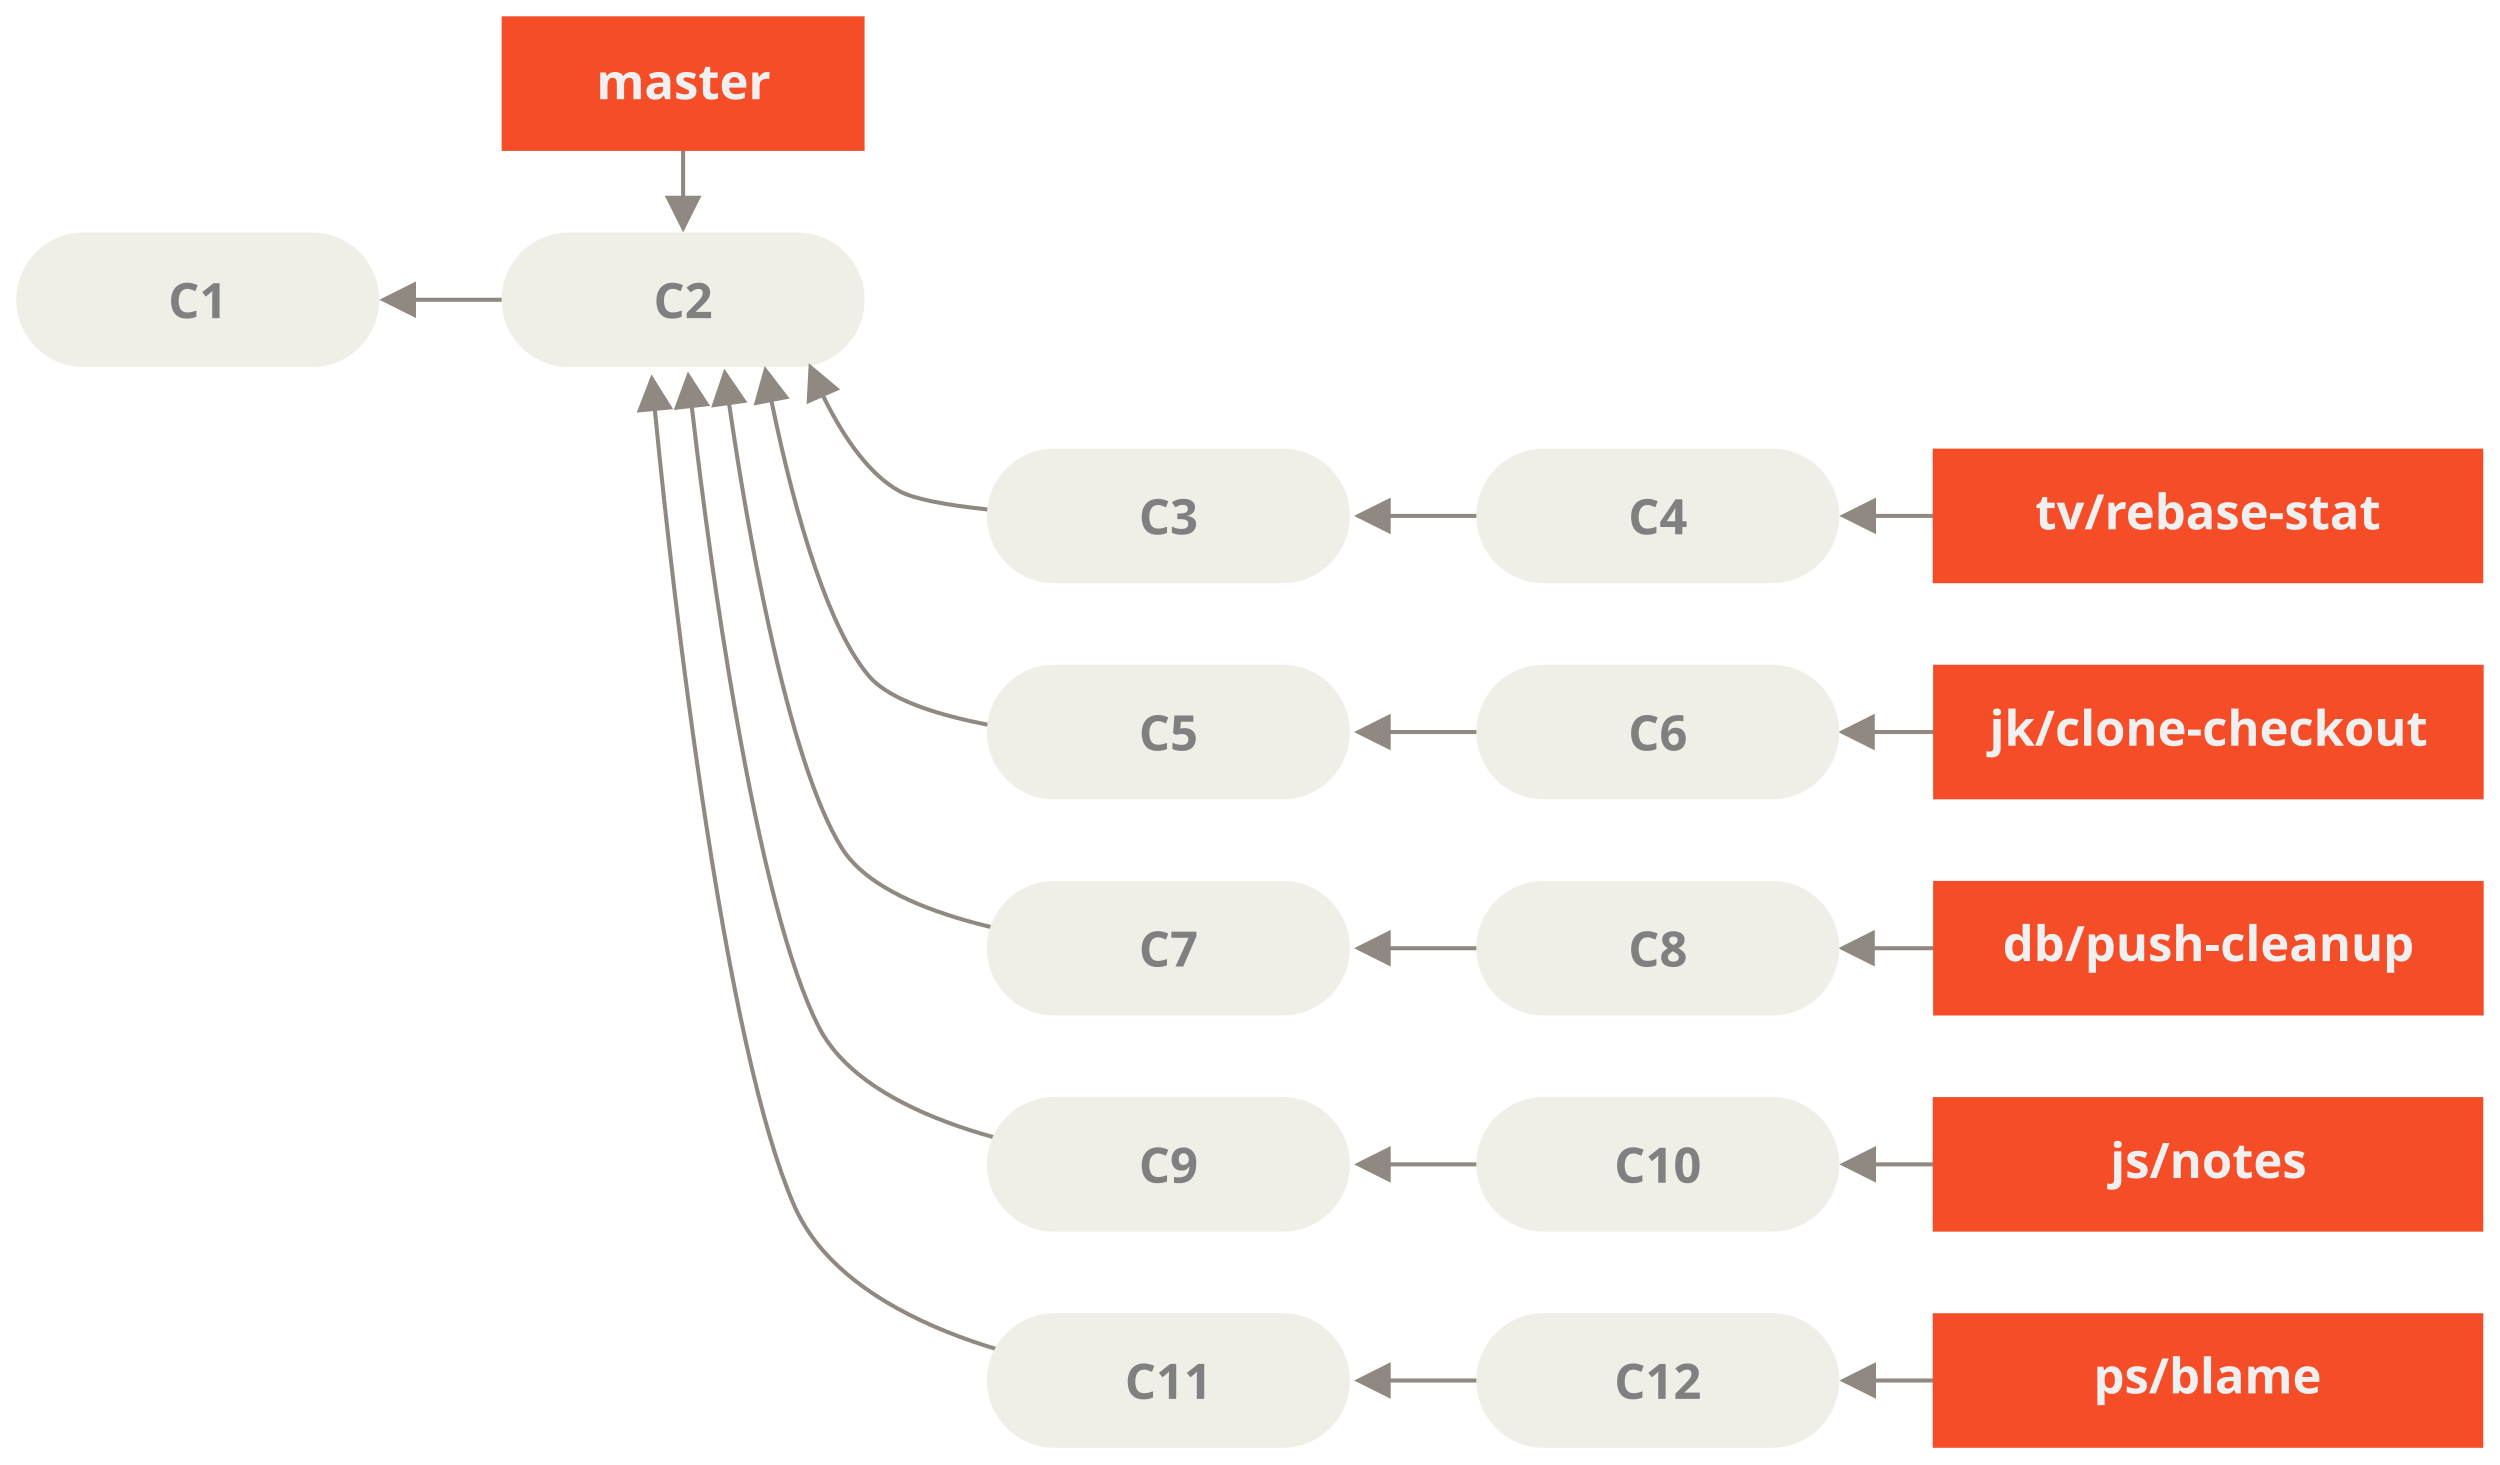
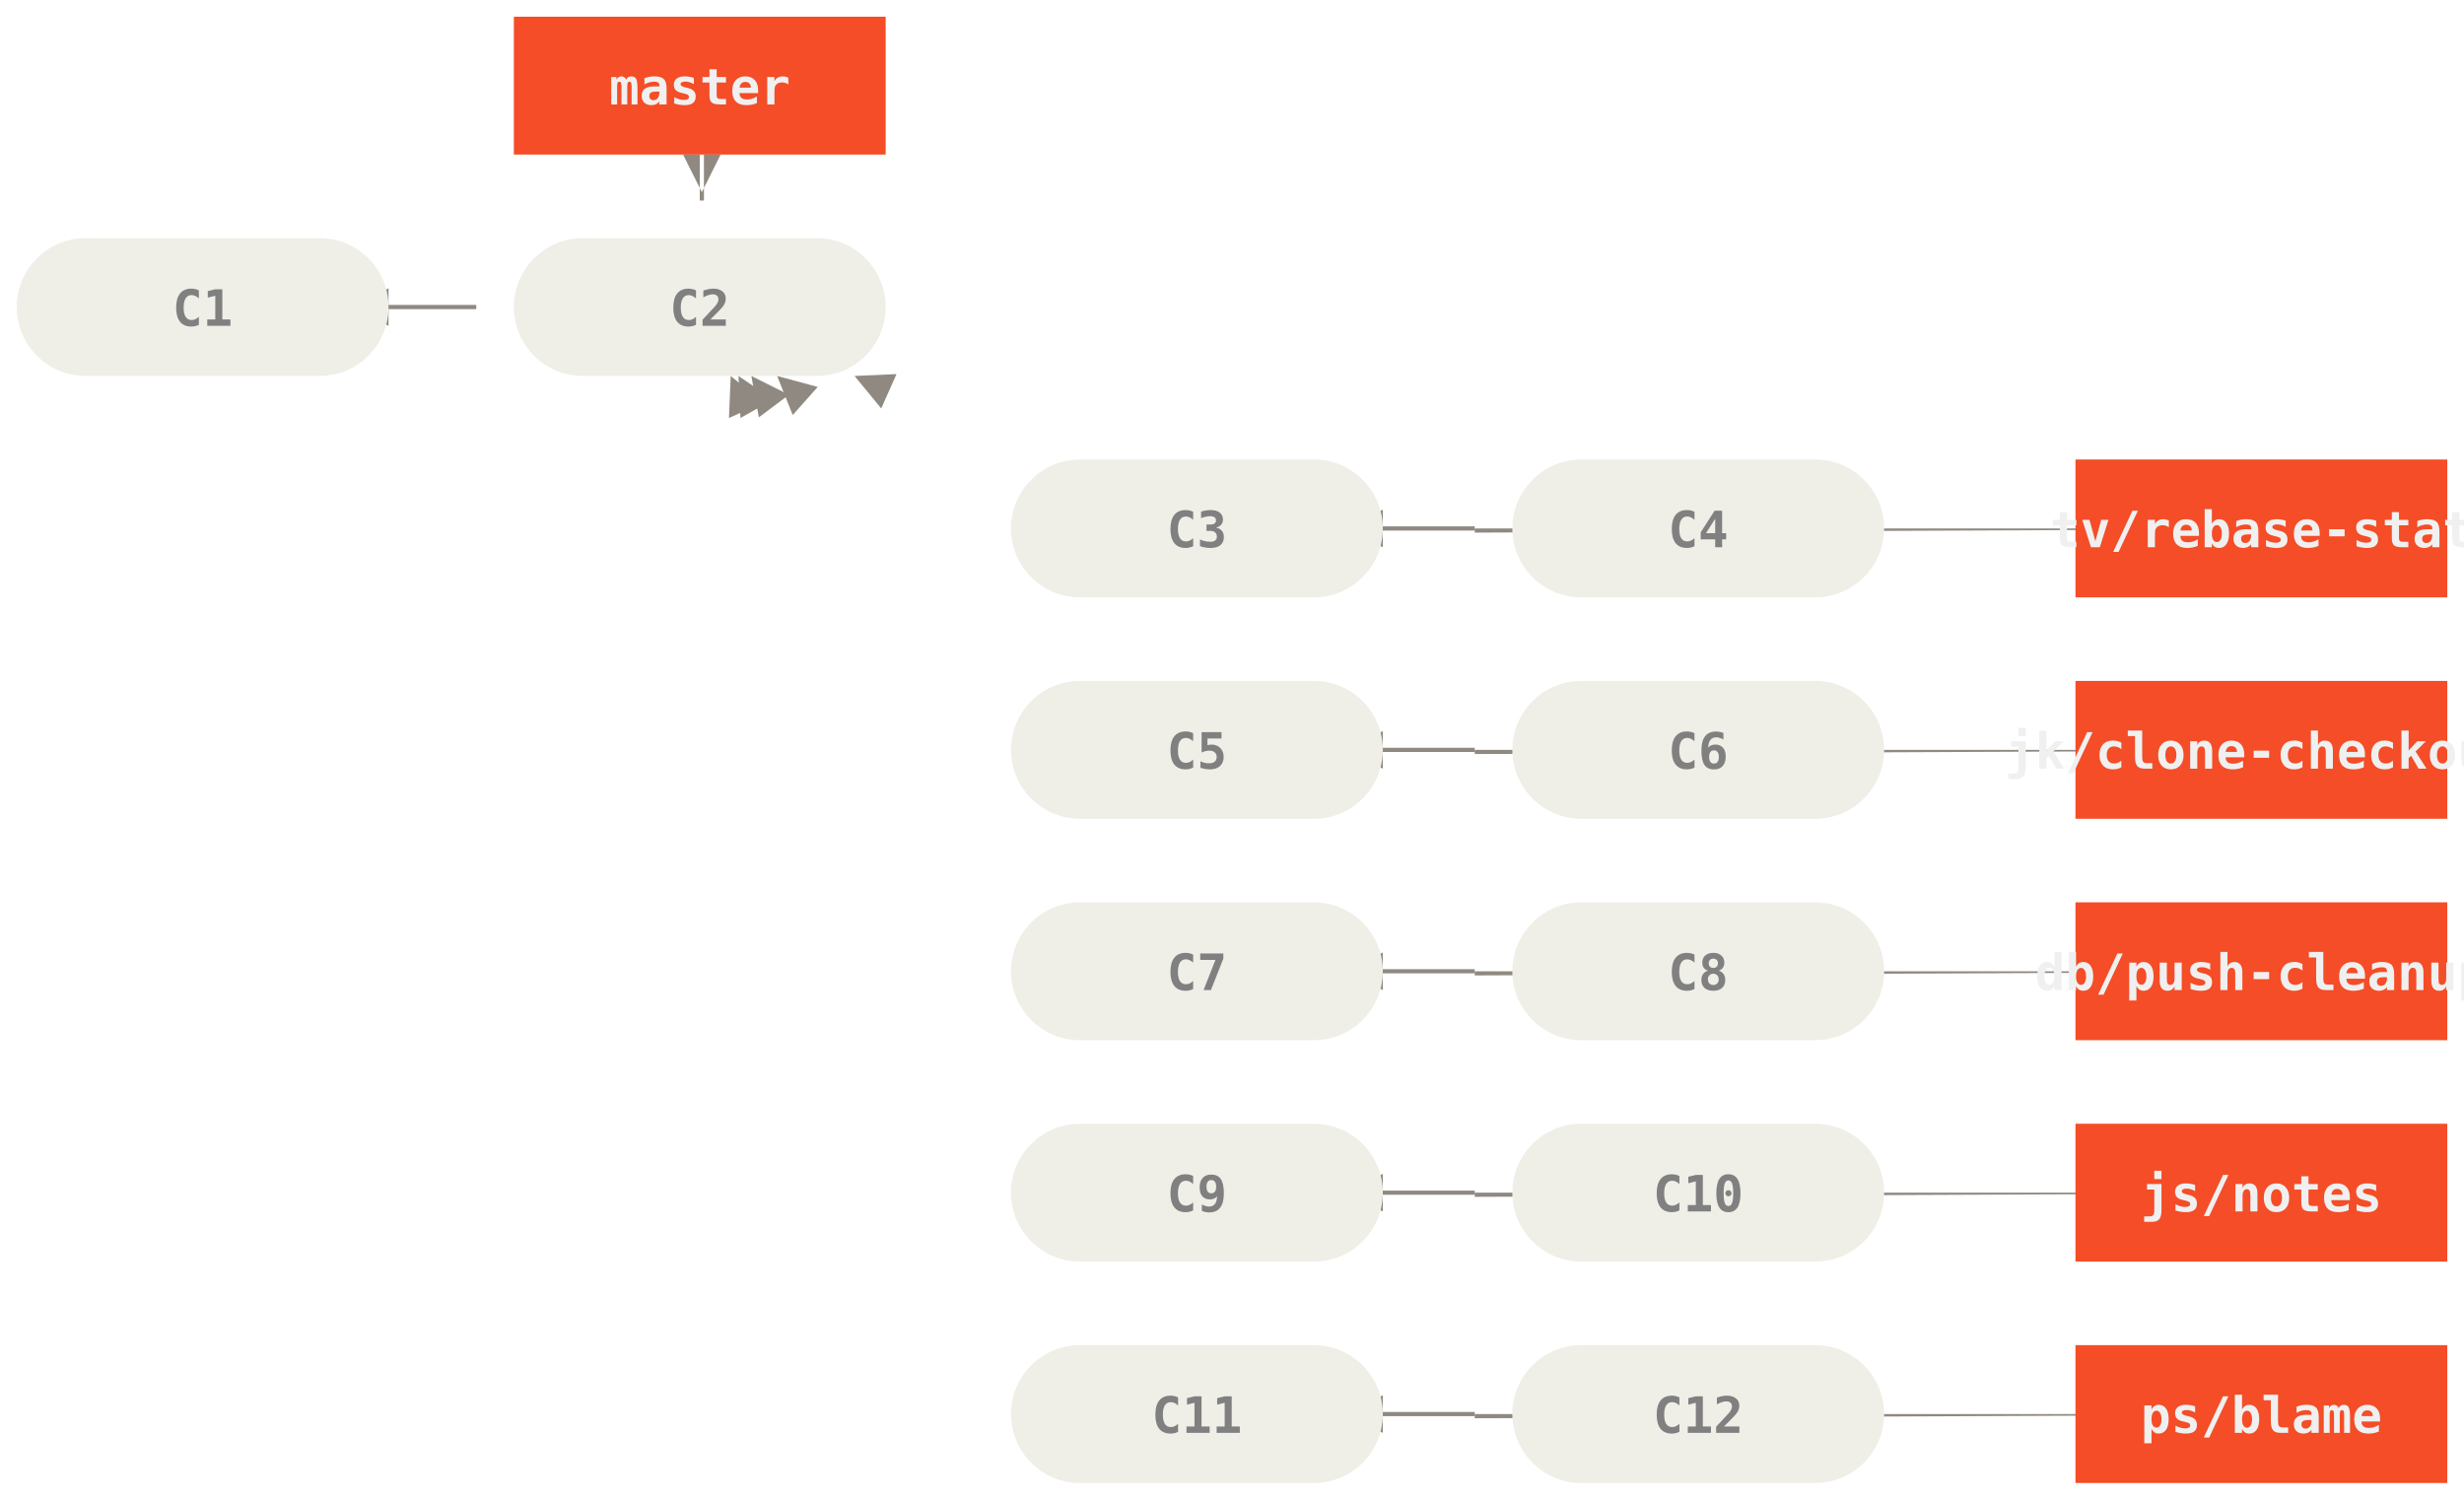
- <svg xmlns="http://www.w3.org/2000/svg" id="svg5493" version="1.1" viewBox="0 0 613 359">
-   <g id="g5819" transform="translate(0,-4)">
-     <path id="Line-2" transform="translate(125,8)" d="m42 44v-28h1v28h4l-4.5 9-4.5-9z" style="fill:#8f8981" />
-     <g id="g5614">
-       <rect id="Rectangle-2" transform="matrix(.83962 0 0 1 123 8)" width="106" height="33" style="fill-rule:evenodd;fill:#f44d27" />
-       <text id="master" transform="translate(114.6 8.316)" font-size="12px" font-weight="700" style="fill-rule:evenodd;fill:#979797;font-family:'Source Code Pro';font-size:12px;font-weight:700;text-anchor:middle">
-         <tspan id="tspan5317" x="53" y="20" style="fill:#f0f0f0">master</tspan>
-       </text>
-     </g>
-     <g id="g5646">
-       <path id="path5322" transform="translate(451,114)" d="m9 16h58v1h-58v4l-9-4.5 9-4.5z" style="fill:#8f8981" />
-       <g id="g5639">
-         <rect id="rect5324" transform="matrix(.93103 0 0 1 473.9 114)" width="145" height="33" style="fill-rule:evenodd;fill:#f44d27" />
-         <text id="text5328" transform="translate(468.9 113.8)" font-size="12px" font-weight="700" style="fill-rule:evenodd;fill:#979797;font-family:'Source Code Pro';font-size:12px;font-weight:700;text-anchor:middle">
-           <tspan id="tspan5326" x="72.5" y="20" style="fill:#f0f0f0">tv/rebase-stat</tspan>
-         </text>
-       </g>
-     </g>
-     <g id="g5658">
-       <path id="path5333" transform="translate(450.7,167)" d="m9 16h58v1h-58v4l-9-4.5 9-4.5z" style="fill:#8f8981" />
-       <g id="g5651">
-         <rect id="rect5335" transform="matrix(.93103 0 0 1 474 167)" width="145" height="33" style="fill-rule:evenodd;fill:#f44d27" />
-         <text id="text5339" transform="translate(469.05 166.85)" font-size="12px" font-weight="700" style="fill-rule:evenodd;fill:#979797;font-family:'Source Code Pro';font-size:12px;font-weight:700;text-anchor:middle">
-           <tspan id="tspan5337" x="72.5" y="20" style="fill:#f0f0f0">jk/clone-checkout</tspan>
-         </text>
-       </g>
-     </g>
-     <g id="g5678">
-       <path id="path5344" transform="translate(450.7,220)" d="m9 16h58v1h-58v4l-9-4.5 9-4.5z" style="fill:#8f8981" />
-       <g id="g5671">
-         <rect id="rect5346" transform="matrix(.93103 0 0 1 474 220)" width="145" height="33" style="fill-rule:evenodd;fill:#f44d27" />
-         <text id="text5350" transform="translate(469 219.66)" font-size="12px" font-weight="700" style="fill-rule:evenodd;fill:#979797;font-family:'Source Code Pro';font-size:12px;font-weight:700;text-anchor:middle">
-           <tspan id="tspan5348" x="72.5" y="20" style="fill:#f0f0f0">db/push-cleanup</tspan>
-         </text>
-       </g>
-     </g>
-     <g id="g5698">
-       <path id="path5355" transform="translate(451,273)" d="m9 16h58v1h-58v4l-9-4.5 9-4.5z" style="fill:#8f8981" />
-       <g id="g5691">
-         <rect id="rect5357" transform="matrix(.93103 0 0 1 473.9 273)" width="145" height="33" style="fill-rule:evenodd;fill:#f44d27" />
-         <text id="text5361" transform="translate(469.01 272.85)" font-size="12px" font-weight="700" style="fill-rule:evenodd;fill:#979797;font-family:'Source Code Pro';font-size:12px;font-weight:700;text-anchor:middle">
-           <tspan id="tspan5359" x="72.5" y="20" style="fill:#f0f0f0">js/notes</tspan>
-         </text>
-       </g>
-     </g>
-     <g id="g5718">
-       <path id="path5366" transform="translate(451,326)" d="m9 16h58v1h-58v4l-9-4.5 9-4.5z" style="fill:#8f8981" />
-       <g id="g5711">
-         <rect id="rect5368" transform="matrix(.93103 0 0 1 473.9 326)" width="145" height="33" style="fill-rule:evenodd;fill:#f44d27" />
-         <text id="text5372" transform="translate(468.78 325.66)" font-size="12px" font-weight="700" style="fill-rule:evenodd;fill:#979797;font-family:'Source Code Pro';font-size:12px;font-weight:700;text-anchor:middle">
-           <tspan id="tspan5370" x="72.5" y="20" style="fill:#f0f0f0">ps/blame</tspan>
-         </text>
-       </g>
-     </g>
-     <g id="brown" transform="translate(4,61)" style="fill-rule:evenodd;fill:none">
-       <rect id="Rectangle-1" width="89" height="33" rx="16.5" ry="16.5" style="fill-rule:evenodd;fill:#efefe7" />
-       <text id="C6" font-size="12px" font-weight="700" style="fill:#979797;font-family:'Source Code Pro';font-size:12px;font-weight:700;text-anchor:middle">
-         <tspan id="tspan5378" x="44.5" y="21" style="fill:gray">C1</tspan>
-       </text>
-     </g>
-     <path id="Line-5" d="m102 77h45v1h-45v4l-9-4.5 9-4.5z" style="fill:#8f8981" />
-     <g id="g5389" transform="translate(123,61)" style="fill-rule:evenodd;fill:none">
-       <rect id="rect5383" width="89" height="33" rx="16.5" ry="16.5" style="fill-rule:evenodd;fill:#efefe7" />
-       <text id="text5387" font-size="12px" font-weight="700" style="fill:#979797;font-family:'Source Code Pro';font-size:12px;font-weight:700;text-anchor:middle">
-         <tspan id="tspan5385" x="44.5" y="21" style="fill:gray">C2</tspan>
-       </text>
-     </g>
-     <path id="path5391" d="m202.38 101.08c5.21 10.599 11.433 19.063 18.351 22.884 3.379 1.866 10.912 3.339 21.29 4.436 5.138.543 10.644.96 16.151 1.266 1.928.107 3.717.193 5.323.26.562.023 1.061.042 1.491.058.258.009.435.015.526.018l.5.015-.031 1-.5-.015c-.093-.003-.272-.009-.531-.018-.432-.015-.932-.035-1.496-.058-1.611-.067-3.405-.153-5.338-.26-5.522-.307-11.044-.725-16.2-1.27-10.52-1.112-18.127-2.6-21.668-4.555-7.157-3.952-13.487-12.569-18.785-23.358l-3.687 1.611.52-10.049 7.727 6.445z" style="fill:#8f8981" />
-     <path id="Line-6" d="m189.7 102.47c6.188 29.957 14.333 56.02 23.814 67.051 3.926 4.568 12.644 8.159 24.683 10.84 5.961 1.328 12.351 2.347 18.742 3.096 2.237.262 4.314.472 6.178.634.652.057 1.231.104 1.729.141.299.022.504.037.609.043l.499.032-.064.998-.499-.032c-.108-.007-.317-.021-.619-.044-.502-.038-1.085-.085-1.741-.142-1.873-.163-3.96-.374-6.208-.637-6.422-.753-12.845-1.777-18.842-3.113-12.24-2.726-21.112-6.381-25.224-11.165-9.641-11.216-17.81-37.36-24.038-67.512l-3.933.763 2.704-9.692 6.132 7.978z" style="fill:#8f8981" />
-     <path id="Line-7" d="m179.32 103.25c2.518 17.385 5.76 36.183 9.633 53.882 5.552 25.366 11.563 44.442 17.915 54.598 4.447 7.111 14.264 12.669 27.834 16.823 6.712 2.055 13.908 3.632 21.104 4.791 2.519.406 4.858.731 6.957.982.734.088 1.385.16 1.947.218.336.035.567.057.685.067l.498.044-.088.996-.498-.044c-.123-.011-.358-.033-.699-.069-.567-.058-1.223-.131-1.963-.22-2.111-.253-4.464-.579-6.997-.988-7.238-1.166-14.477-2.753-21.238-4.822-13.781-4.219-23.781-9.88-28.389-17.249-6.432-10.284-12.469-29.44-18.044-54.915-3.88-17.728-7.125-36.55-9.647-53.959l-3.966.548 3.227-9.531 5.689 8.3z" style="fill:#8f8981" />
-     <path id="Line-8" d="m170.16 103.98c2.674 23.187 6.23 49.077 10.556 73.85 6.315 36.166 13.185 63.392 20.474 77.724 4.968 9.769 15.894 17.377 31.001 23.065 7.465 2.811 15.467 4.967 23.47 6.553 2.801.555 5.403.999 7.736 1.343.816.12 1.54.219 2.164.298.373.047.63.077.761.092l.497.054-.108.994-.497-.054c-.137-.015-.399-.046-.778-.094-.63-.08-1.361-.18-2.184-.301-2.349-.346-4.967-.793-7.785-1.351-8.053-1.596-16.107-3.767-23.628-6.598-15.318-5.767-26.434-13.507-31.54-23.548-7.349-14.451-14.235-41.742-20.567-78.005-4.33-24.797-7.889-50.706-10.565-73.912l-3.978.441 3.481-9.441 5.464 8.449z" style="fill:#8f8981" />
-     <path id="Line-9" d="m161.09 104.7c2.815 28.774 6.649 61.681 11.374 93.537 6.986 47.104 14.608 82.592 22.716 101.14 5.435 12.433 17.365 22.096 33.856 29.319 8.143 3.567 16.872 6.303 25.602 8.316 3.056.704 5.893 1.268 8.438 1.704.89.152 1.68.278 2.361.379.407.06.687.098.829.116l.496.063-.126.992-.496-.063c-.149-.019-.435-.058-.849-.119-.688-.102-1.486-.228-2.383-.382-2.563-.439-5.419-1.006-8.494-1.715-8.786-2.026-17.573-4.78-25.779-8.374-16.699-7.314-28.817-17.129-34.371-29.834-8.155-18.656-15.79-54.201-22.788-101.39-4.727-31.876-8.564-64.8-11.38-93.59l-3.984.377 3.633-9.384 5.327 8.537z" style="fill:#8f8981" />
-     <g id="g5403" transform="translate(242,114)" style="fill-rule:evenodd;fill:none">
-       <rect id="rect5397" width="89" height="33" rx="16.5" ry="16.5" style="fill-rule:evenodd;fill:#efefe7" />
-       <text id="text5401" font-size="12px" font-weight="700" style="fill:#979797;font-family:'Source Code Pro';font-size:12px;font-weight:700;text-anchor:middle">
-         <tspan id="tspan5399" x="44.5" y="21" style="fill:gray">C3</tspan>
-       </text>
-     </g>
-     <g id="g5411" transform="translate(242,167)" style="fill-rule:evenodd;fill:none">
-       <rect id="rect5405" width="89" height="33" rx="16.5" ry="16.5" style="fill-rule:evenodd;fill:#efefe7" />
-       <text id="text5409" font-size="12px" font-weight="700" style="fill:#979797;font-family:'Source Code Pro';font-size:12px;font-weight:700;text-anchor:middle">
-         <tspan id="tspan5407" x="44.5" y="21" style="fill:gray">C5</tspan>
-       </text>
-     </g>
-     <g id="g5419" transform="translate(242,220)" style="fill-rule:evenodd;fill:none">
-       <rect id="rect5413" width="89" height="33" rx="16.5" ry="16.5" style="fill-rule:evenodd;fill:#efefe7" />
-       <text id="text5417" font-size="12px" font-weight="700" style="fill:#979797;font-family:'Source Code Pro';font-size:12px;font-weight:700;text-anchor:middle">
-         <tspan id="tspan5415" x="44.5" y="21" style="fill:gray">C7</tspan>
-       </text>
-     </g>
-     <g id="g5427" transform="translate(242,273)" style="fill-rule:evenodd;fill:none">
-       <rect id="rect5421" width="89" height="33" rx="16.5" ry="16.5" style="fill-rule:evenodd;fill:#efefe7" />
-       <text id="text5425" font-size="12px" font-weight="700" style="fill:#979797;font-family:'Source Code Pro';font-size:12px;font-weight:700;text-anchor:middle">
-         <tspan id="tspan5423" x="44.5" y="21" style="fill:gray">C9</tspan>
-       </text>
-     </g>
-     <g id="g5435" transform="translate(242,326)" style="fill-rule:evenodd;fill:none">
-       <rect id="rect5429" width="89" height="33" rx="16.5" ry="16.5" style="fill-rule:evenodd;fill:#efefe7" />
-       <text id="text5433" font-size="12px" font-weight="700" style="fill:#979797;font-family:'Source Code Pro';font-size:12px;font-weight:700;text-anchor:middle">
-         <tspan id="tspan5431" x="44.5" y="21" style="fill:gray">C11</tspan>
-       </text>
-     </g>
-     <g id="Line-5-+-brown-17" transform="translate(332,114)" style="fill-rule:evenodd;fill:none">
-       <path id="path5437" d="m9 16h45v1h-45v4l-9-4.5 9-4.5z" style="fill-rule:nonzero;fill:#8f8981" />
-       <g id="g5445" transform="translate(30)">
-         <rect id="rect5439" width="89" height="33" rx="16.5" ry="16.5" style="fill-rule:evenodd;fill:#efefe7" />
-         <text id="text5443" font-size="12px" font-weight="700" style="fill:#979797;font-family:'Source Code Pro';font-size:12px;font-weight:700;text-anchor:middle">
-           <tspan id="tspan5441" x="44.5" y="21" style="fill:gray">C4</tspan>
-         </text>
-       </g>
-     </g>
-     <g id="Line-5-+-brown-16" transform="translate(332,167)" style="fill-rule:evenodd;fill:none">
-       <path id="path5448" d="m9 16h45v1h-45v4l-9-4.5 9-4.5z" style="fill-rule:nonzero;fill:#8f8981" />
-       <g id="g5456" transform="translate(30)">
-         <rect id="rect5450" width="89" height="33" rx="16.5" ry="16.5" style="fill-rule:evenodd;fill:#efefe7" />
-         <text id="text5454" font-size="12px" font-weight="700" style="fill:#979797;font-family:'Source Code Pro';font-size:12px;font-weight:700;text-anchor:middle">
-           <tspan id="tspan5452" x="44.5" y="21" style="fill:gray">C6</tspan>
-         </text>
-       </g>
-     </g>
-     <g id="Line-5-+-brown-15" transform="translate(332,220)" style="fill-rule:evenodd;fill:none">
-       <path id="path5459" d="m9 16h45v1h-45v4l-9-4.5 9-4.5z" style="fill-rule:nonzero;fill:#8f8981" />
-       <g id="g5467" transform="translate(30)">
-         <rect id="rect5461" width="89" height="33" rx="16.5" ry="16.5" style="fill-rule:evenodd;fill:#efefe7" />
-         <text id="text5465" font-size="12px" font-weight="700" style="fill:#979797;font-family:'Source Code Pro';font-size:12px;font-weight:700;text-anchor:middle">
-           <tspan id="tspan5463" x="44.5" y="21" style="fill:gray">C8</tspan>
-         </text>
-       </g>
-     </g>
-     <g id="Line-5-+-brown-14" transform="translate(332,273)" style="fill-rule:evenodd;fill:none">
-       <path id="path5470" d="m9 16h45v1h-45v4l-9-4.5 9-4.5z" style="fill-rule:nonzero;fill:#8f8981" />
-       <g id="g5478" transform="translate(30)">
-         <rect id="rect5472" width="89" height="33" rx="16.5" ry="16.5" style="fill-rule:evenodd;fill:#efefe7" />
-         <text id="text5476" font-size="12px" font-weight="700" style="fill:#979797;font-family:'Source Code Pro';font-size:12px;font-weight:700;text-anchor:middle">
-           <tspan id="tspan5474" x="44.5" y="21" style="fill:gray">C10</tspan>
-         </text>
-       </g>
-     </g>
-     <g id="Line-5-+-brown-13" transform="translate(332,326)" style="fill-rule:evenodd;fill:none">
-       <path id="path5481" d="m9 16h45v1h-45v4l-9-4.5 9-4.5z" style="fill-rule:nonzero;fill:#8f8981" />
-       <g id="g5489" transform="translate(30)">
-         <rect id="rect5483" width="89" height="33" rx="16.5" ry="16.5" style="fill-rule:evenodd;fill:#efefe7" />
-         <text id="text5487" font-size="12px" font-weight="700" style="fill:#979797;font-family:'Source Code Pro';font-size:12px;font-weight:700;text-anchor:middle">
-           <tspan id="tspan5485" x="44.5" y="21" style="fill:gray">C12</tspan>
-         </text>
-       </g>
-     </g>
+ <svg xmlns="http://www.w3.org/2000/svg" version="1.1" width="1179.6" height="718" viewBox="0 0 589.8 359">
+   <path d="m93 73h21v1h-21v4l-9-4.5 9-4.5z" fill="#8f8981" />
+   <path d="m167.5 37v11h1v-11h4l-4.5 9-4.5-9z" fill="#8f8981" />
+   <path d="M249.453 110 L212.769 93.662 L214.599 89.551 L204.547 90 L210.938 97.772 L212.769 93.662 Z" fill="#8f8981" />
+   <path d="m331 126h22v1h-22v4l-9-4.5 9-4.5z" fill="#8f8981" />
+   <path d="m585.8 126.5h-232.8v1h--232.8v4l9-4.5-9-4.5z" fill="#8f8981" />
+   <path d="M267.976 163 L192.744 95.986 L195.737 92.626 L186.024 90 L189.751 99.347 L192.744 95.986 Z" fill="#8f8981" />
+   <path d="m331 179h22v1h-22v4l-9-4.5 9-4.5z" fill="#8f8981" />
+   <path d="m585.8 179.5h-232.8v1h--232.8v4l9-4.5-9-4.5z" fill="#8f8981" />
+   <path d="M274.151 216 L185.242 97.205 L188.845 94.509 L179.849 90 L181.639 99.902 L185.242 97.205 Z" fill="#8f8981" />
+   <path d="m331 232h22v1h-22v4l-9-4.5 9-4.5z" fill="#8f8981" />
+   <path d="m585.8 232.5h-232.8v1h--232.8v4l9-4.5-9-4.5z" fill="#8f8981" />
+   <path d="M277.238 269 L181.167 97.848 L185.091 95.645 L176.762 90 L177.243 100.051 L181.167 97.848 Z" fill="#8f8981" />
+   <path d="m331 285h22v1h-22v4l-9-4.5 9-4.5z" fill="#8f8981" />
+   <path d="m585.8 285.5h-232.8v1h--232.8v4l9-4.5-9-4.5z" fill="#8f8981" />
+   <path d="M279.091 322 L178.596 98.21 L182.701 96.367 L174.909 90 L174.491 100.054 L178.596 98.21 Z" fill="#8f8981" />
+   <path d="m331 338h22v1h-22v4l-9-4.5 9-4.5z" fill="#8f8981" />
+   <path d="m585.8 338.5h-232.8v1h--232.8v4l9-4.5-9-4.5z" fill="#8f8981" />
+   <g>
+     <rect x="123" y="4" width="89" height="33" fill="#f44d27" />
+     <text font-size="12px" font-weight="700" font-family="'JetBrains Mono', 'Source Code Pro', monospace" text-anchor="middle">
+       <tspan x="167.5" y="25" fill="#f0f0f0">master</tspan>
+     </text>
+   </g>
+   <g>
+     <rect x="496.8" y="110" width="89" height="33" fill="#f44d27" />
+     <text font-size="12px" font-weight="700" font-family="'JetBrains Mono', 'Source Code Pro', monospace" text-anchor="middle">
+       <tspan x="541.3" y="131" fill="#f0f0f0">tv/rebase-stat</tspan>
+     </text>
+   </g>
+   <g>
+     <rect x="496.8" y="163" width="89" height="33" fill="#f44d27" />
+     <text font-size="12px" font-weight="700" font-family="'JetBrains Mono', 'Source Code Pro', monospace" text-anchor="middle">
+       <tspan x="541.3" y="184" fill="#f0f0f0">jk/clone-checkout</tspan>
+     </text>
+   </g>
+   <g>
+     <rect x="496.8" y="216" width="89" height="33" fill="#f44d27" />
+     <text font-size="12px" font-weight="700" font-family="'JetBrains Mono', 'Source Code Pro', monospace" text-anchor="middle">
+       <tspan x="541.3" y="237" fill="#f0f0f0">db/push-cleanup</tspan>
+     </text>
+   </g>
+   <g>
+     <rect x="496.8" y="269" width="89" height="33" fill="#f44d27" />
+     <text font-size="12px" font-weight="700" font-family="'JetBrains Mono', 'Source Code Pro', monospace" text-anchor="middle">
+       <tspan x="541.3" y="290" fill="#f0f0f0">js/notes</tspan>
+     </text>
+   </g>
+   <g>
+     <rect x="496.8" y="322" width="89" height="33" fill="#f44d27" />
+     <text font-size="12px" font-weight="700" font-family="'JetBrains Mono', 'Source Code Pro', monospace" text-anchor="middle">
+       <tspan x="541.3" y="343" fill="#f0f0f0">ps/blame</tspan>
+     </text>
+   </g>
+   <g>
+     <rect x="4" y="57" width="89" height="33" rx="16.5" ry="16.5" fill="#efefe7" />
+     <text font-size="12px" font-weight="700" font-family="'JetBrains Mono', 'Source Code Pro', monospace" text-anchor="middle">
+       <tspan x="48.5" y="78" fill="gray">C1</tspan>
+     </text>
+   </g>
+   <g>
+     <rect x="123" y="57" width="89" height="33" rx="16.5" ry="16.5" fill="#efefe7" />
+     <text font-size="12px" font-weight="700" font-family="'JetBrains Mono', 'Source Code Pro', monospace" text-anchor="middle">
+       <tspan x="167.5" y="78" fill="gray">C2</tspan>
+     </text>
+   </g>
+   <g>
+     <rect x="242" y="110" width="89" height="33" rx="16.5" ry="16.5" fill="#efefe7" />
+     <text font-size="12px" font-weight="700" font-family="'JetBrains Mono', 'Source Code Pro', monospace" text-anchor="middle">
+       <tspan x="286.5" y="131" fill="gray">C3</tspan>
+     </text>
+   </g>
+   <g>
+     <rect x="242" y="163" width="89" height="33" rx="16.5" ry="16.5" fill="#efefe7" />
+     <text font-size="12px" font-weight="700" font-family="'JetBrains Mono', 'Source Code Pro', monospace" text-anchor="middle">
+       <tspan x="286.5" y="184" fill="gray">C5</tspan>
+     </text>
+   </g>
+   <g>
+     <rect x="242" y="216" width="89" height="33" rx="16.5" ry="16.5" fill="#efefe7" />
+     <text font-size="12px" font-weight="700" font-family="'JetBrains Mono', 'Source Code Pro', monospace" text-anchor="middle">
+       <tspan x="286.5" y="237" fill="gray">C7</tspan>
+     </text>
+   </g>
+   <g>
+     <rect x="242" y="269" width="89" height="33" rx="16.5" ry="16.5" fill="#efefe7" />
+     <text font-size="12px" font-weight="700" font-family="'JetBrains Mono', 'Source Code Pro', monospace" text-anchor="middle">
+       <tspan x="286.5" y="290" fill="gray">C9</tspan>
+     </text>
+   </g>
+   <g>
+     <rect x="242" y="322" width="89" height="33" rx="16.5" ry="16.5" fill="#efefe7" />
+     <text font-size="12px" font-weight="700" font-family="'JetBrains Mono', 'Source Code Pro', monospace" text-anchor="middle">
+       <tspan x="286.5" y="343" fill="gray">C11</tspan>
+     </text>
+   </g>
+   <g>
+     <rect x="362" y="110" width="89" height="33" rx="16.5" ry="16.5" fill="#efefe7" />
+     <text font-size="12px" font-weight="700" font-family="'JetBrains Mono', 'Source Code Pro', monospace" text-anchor="middle">
+       <tspan x="406.5" y="131" fill="gray">C4</tspan>
+     </text>
+   </g>
+   <g>
+     <rect x="362" y="163" width="89" height="33" rx="16.5" ry="16.5" fill="#efefe7" />
+     <text font-size="12px" font-weight="700" font-family="'JetBrains Mono', 'Source Code Pro', monospace" text-anchor="middle">
+       <tspan x="406.5" y="184" fill="gray">C6</tspan>
+     </text>
+   </g>
+   <g>
+     <rect x="362" y="216" width="89" height="33" rx="16.5" ry="16.5" fill="#efefe7" />
+     <text font-size="12px" font-weight="700" font-family="'JetBrains Mono', 'Source Code Pro', monospace" text-anchor="middle">
+       <tspan x="406.5" y="237" fill="gray">C8</tspan>
+     </text>
+   </g>
+   <g>
+     <rect x="362" y="269" width="89" height="33" rx="16.5" ry="16.5" fill="#efefe7" />
+     <text font-size="12px" font-weight="700" font-family="'JetBrains Mono', 'Source Code Pro', monospace" text-anchor="middle">
+       <tspan x="406.5" y="290" fill="gray">C10</tspan>
+     </text>
+   </g>
+   <g>
+     <rect x="362" y="322" width="89" height="33" rx="16.5" ry="16.5" fill="#efefe7" />
+     <text font-size="12px" font-weight="700" font-family="'JetBrains Mono', 'Source Code Pro', monospace" text-anchor="middle">
+       <tspan x="406.5" y="343" fill="gray">C12</tspan>
+     </text>
  </g>
</svg>
